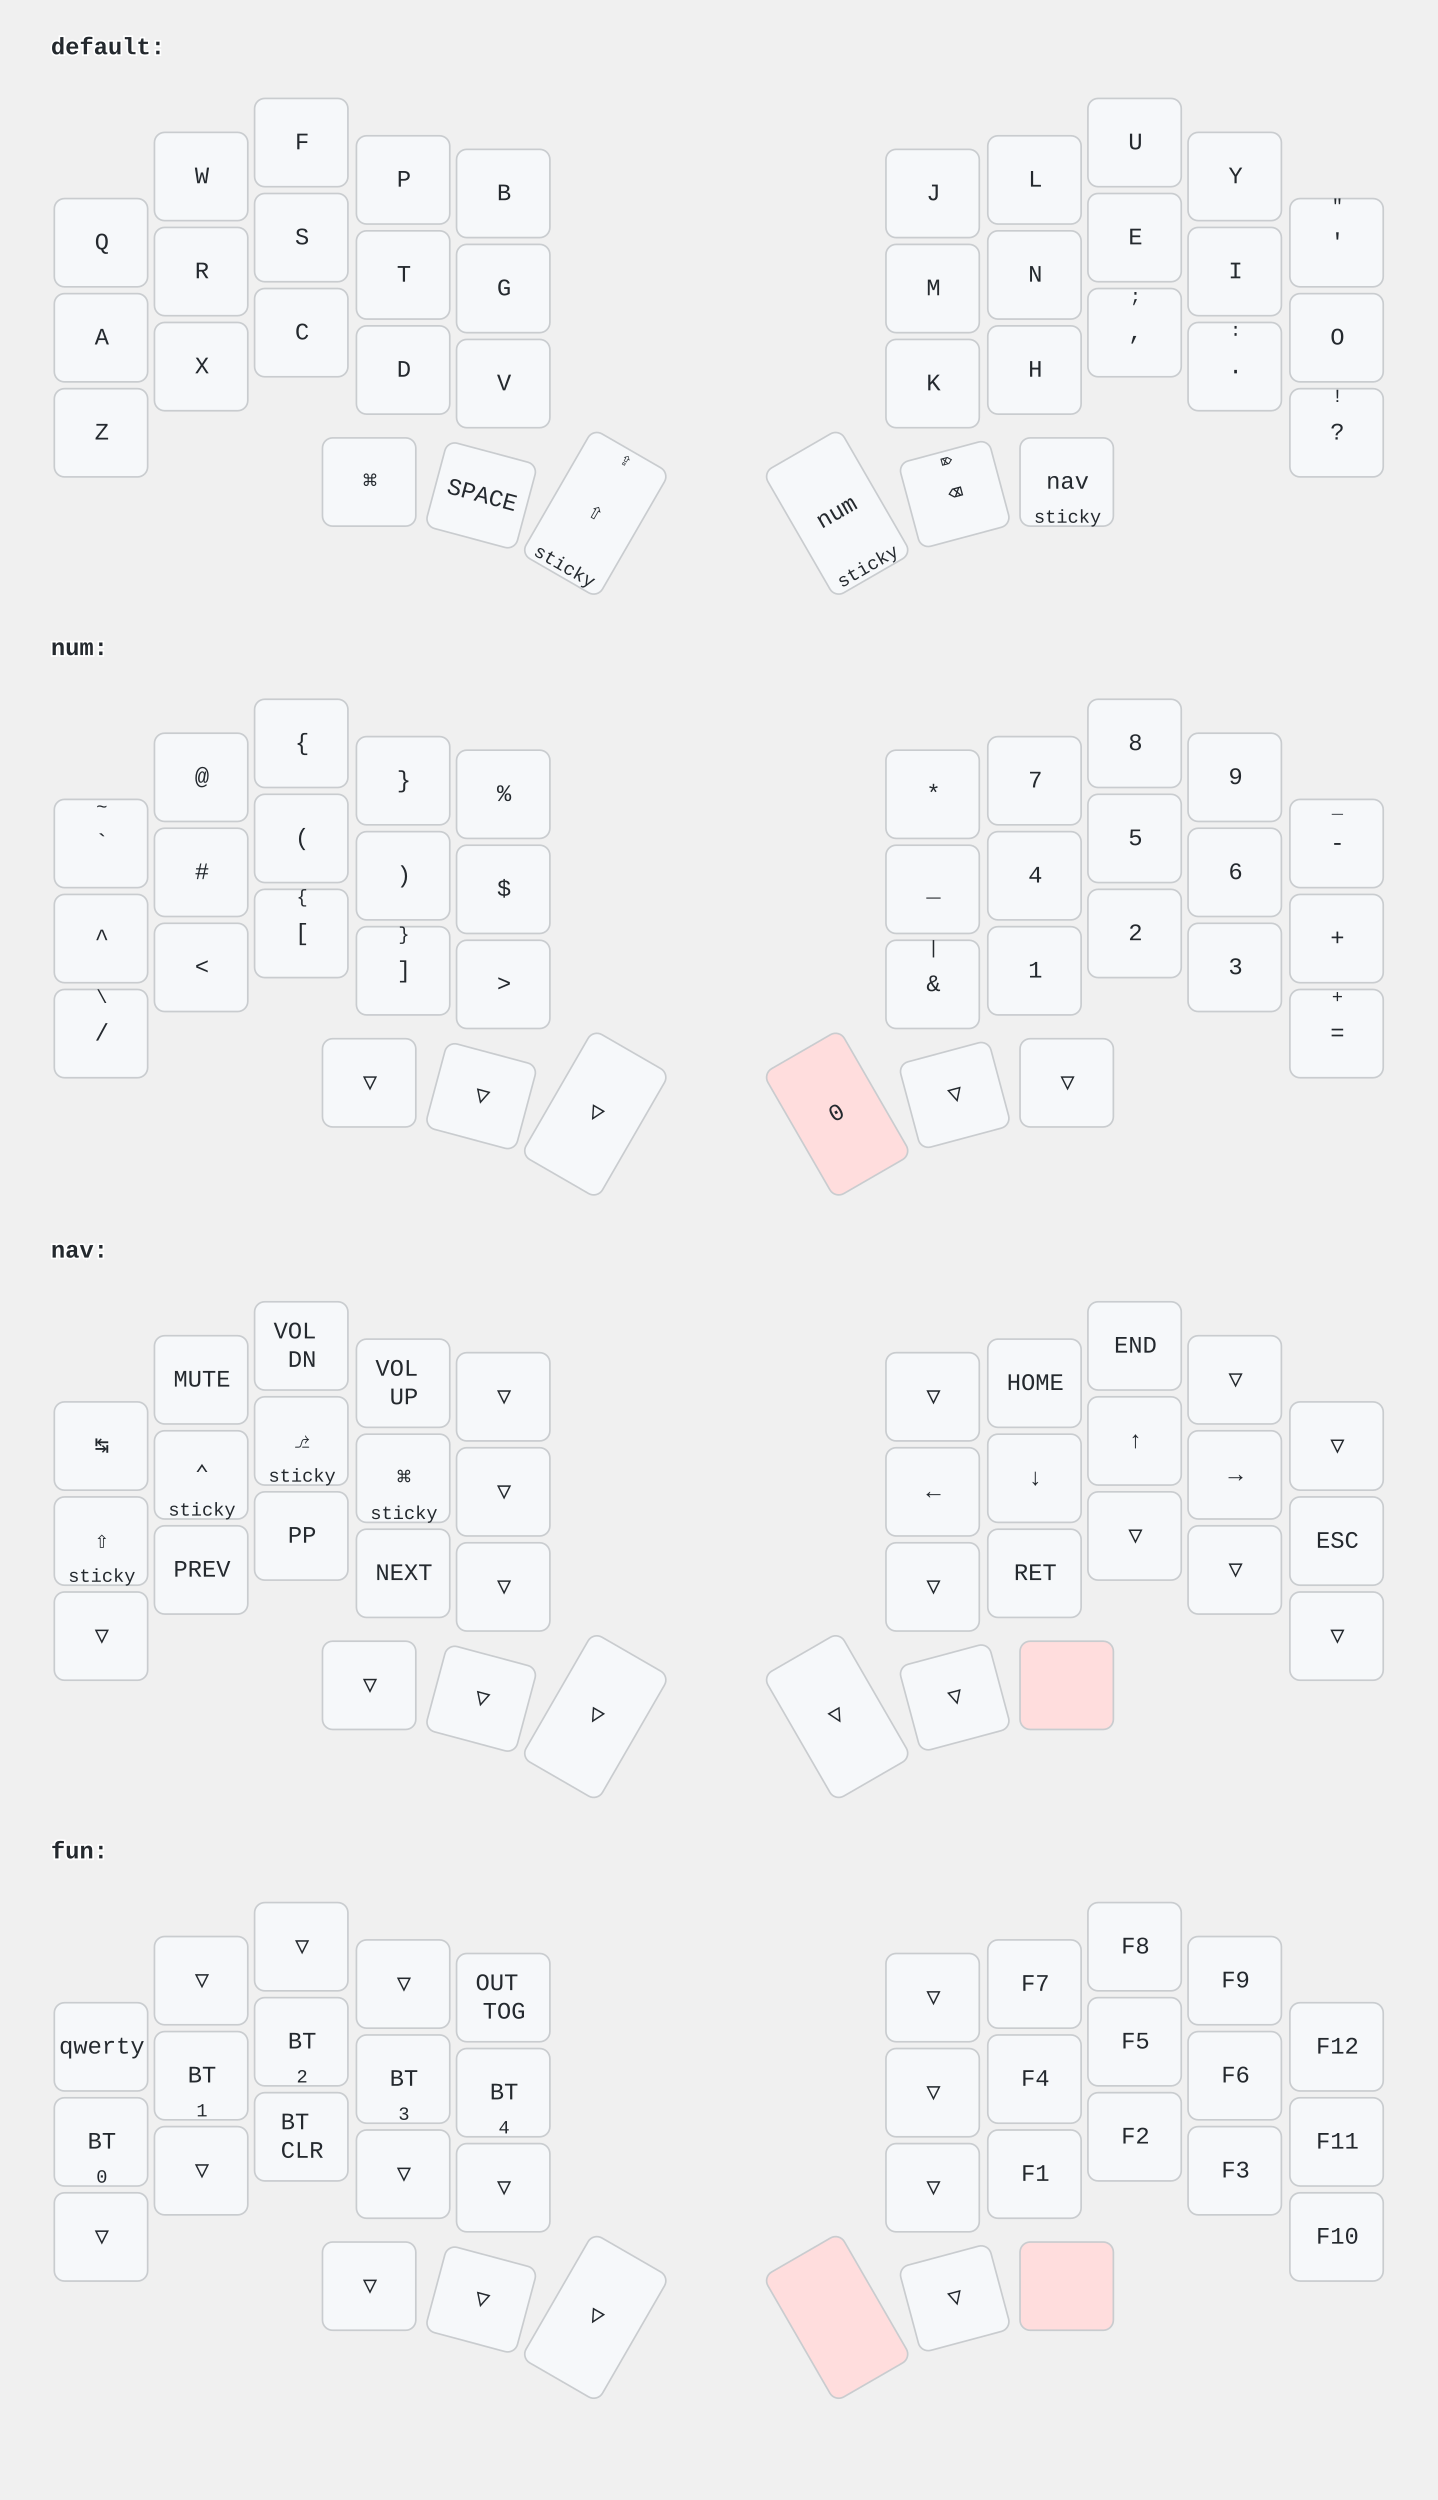
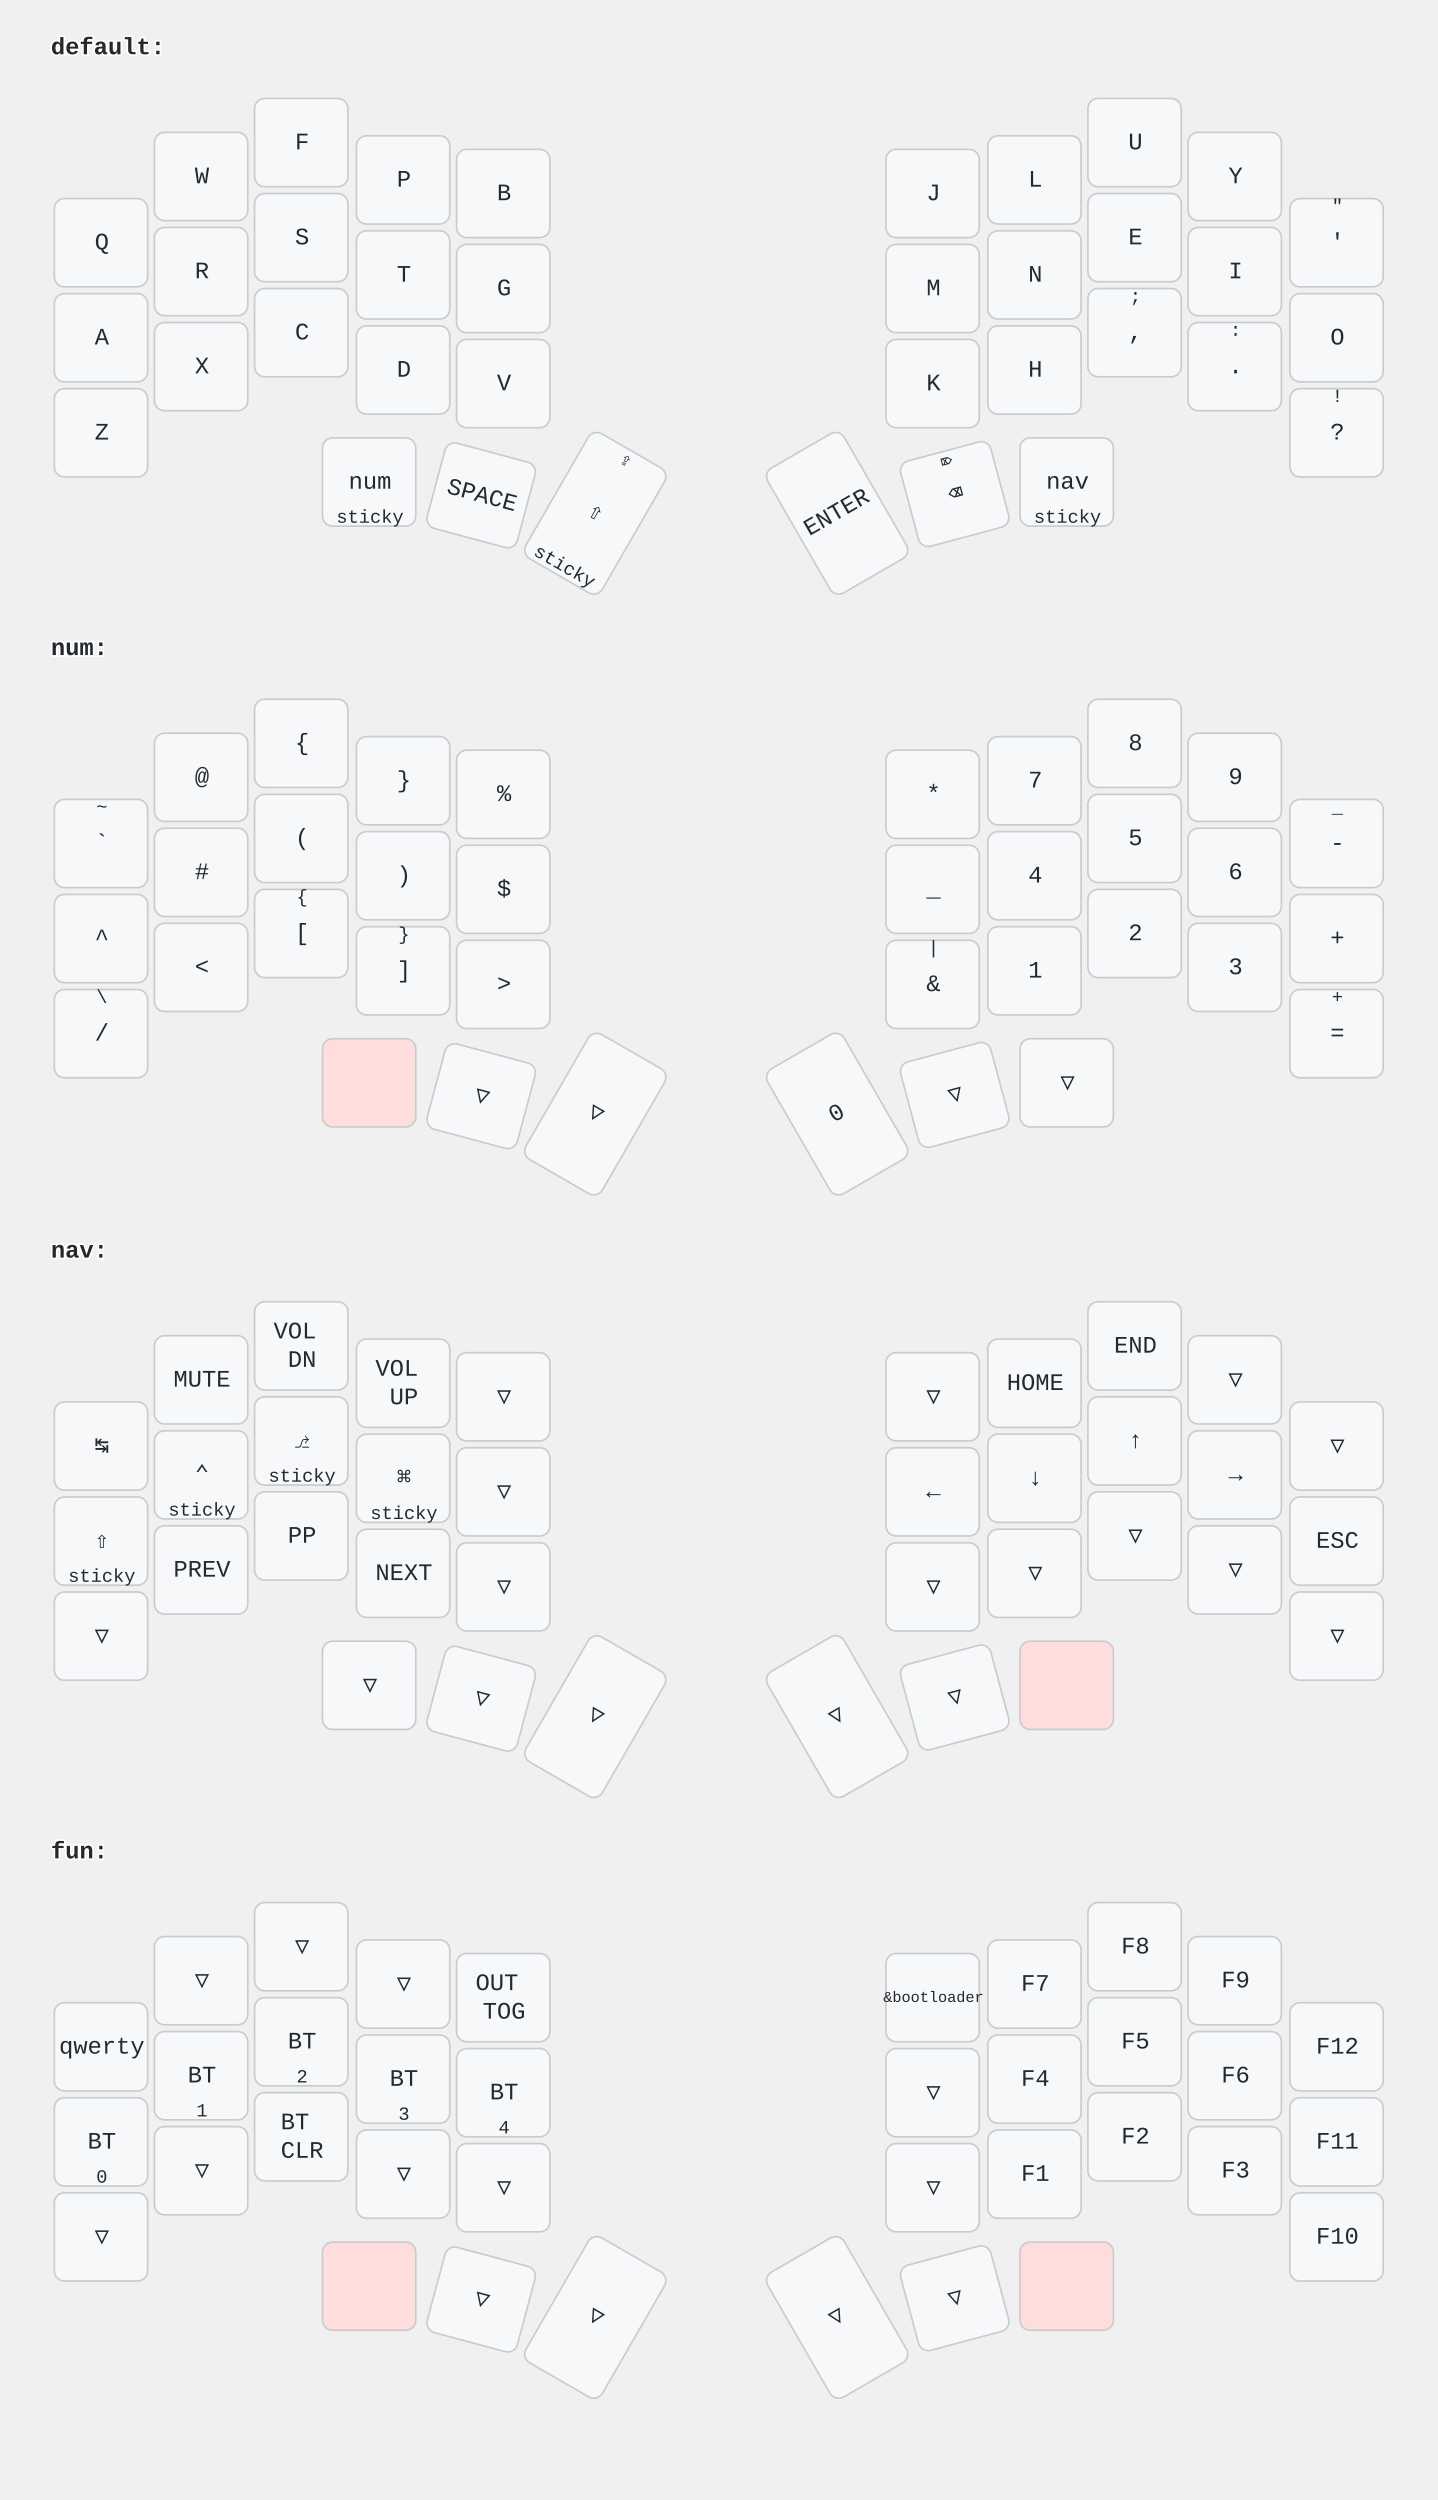
<svg xmlns="http://www.w3.org/2000/svg" width="847" height="1473" viewBox="0 0 847 1473" class="keymap">
  <style>/* font and background color specifications */
svg {
    font-family: SFMono-Regular,Consolas,Liberation Mono,Menlo,monospace;
    font-size: 14px;
    font-kerning: normal;
    text-rendering: optimizeLegibility;
    fill: #24292e;
}

/* default key styling */
rect {
    fill: #f6f8fa;
    stroke: #c9cccf;
    stroke-width: 1;
}

/* color accent for combo boxes */
rect.combo {
    fill: #cdf;
}

/* color accent for held keys */
rect.held, rect.combo.held {
    fill: #fdd;
}

/* color accent for ghost (optional) keys */
rect.ghost, rect.combo.ghost {
    fill: #ddd;
}

text {
    text-anchor: middle;
    dominant-baseline: middle;
}

/* styling for layer labels */
text.label {
    font-weight: bold;
    text-anchor: start;
    stroke: white;
    stroke-width: 2;
    paint-order: stroke;
}

/* styling for combo tap, and key hold/shifted label text */
text.combo, text.hold, text.shifted {
    font-size: 11px;
}

text.hold {
    text-anchor: middle;
    dominant-baseline: auto;
}

text.shifted {
    text-anchor: middle;
    dominant-baseline: hanging;
}

/* styling for hold/shifted label text in combo box */
text.combo.hold, text.combo.shifted {
    font-size: 8px;
}

/* styling for combo dendrons */
path {
    stroke-width: 1;
    stroke: gray;
    fill: none;
}
</style>
  <g transform="translate(30, 0)" class="layer-default">
    <text x="0" y="28" class="label">default:</text>
    <g transform="translate(0, 56)">
      <g transform="translate(30, 87)" class="key keypos-0">
        <rect rx="6" ry="6" x="-28" y="-26" width="55" height="52" class="key" />
        <text x="0" y="0" class="key tap">Q</text>
      </g>
      <g transform="translate(89, 48)" class="key keypos-1">
        <rect rx="6" ry="6" x="-28" y="-26" width="55" height="52" class="key" />
        <text x="0" y="0" class="key tap">W</text>
      </g>
      <g transform="translate(148, 28)" class="key keypos-2">
        <rect rx="6" ry="6" x="-28" y="-26" width="55" height="52" class="key" />
        <text x="0" y="0" class="key tap">F</text>
      </g>
      <g transform="translate(208, 50)" class="key keypos-3">
        <rect rx="6" ry="6" x="-28" y="-26" width="55" height="52" class="key" />
        <text x="0" y="0" class="key tap">P</text>
      </g>
      <g transform="translate(267, 58)" class="key keypos-4">
        <rect rx="6" ry="6" x="-28" y="-26" width="55" height="52" class="key" />
        <text x="0" y="0" class="key tap">B</text>
      </g>
      <g transform="translate(520, 58)" class="key keypos-5">
        <rect rx="6" ry="6" x="-28" y="-26" width="55" height="52" class="key" />
        <text x="0" y="0" class="key tap">J</text>
      </g>
      <g transform="translate(580, 50)" class="key keypos-6">
        <rect rx="6" ry="6" x="-28" y="-26" width="55" height="52" class="key" />
        <text x="0" y="0" class="key tap">L</text>
      </g>
      <g transform="translate(639, 28)" class="key keypos-7">
        <rect rx="6" ry="6" x="-28" y="-26" width="55" height="52" class="key" />
        <text x="0" y="0" class="key tap">U</text>
      </g>
      <g transform="translate(698, 48)" class="key keypos-8">
        <rect rx="6" ry="6" x="-28" y="-26" width="55" height="52" class="key" />
        <text x="0" y="0" class="key tap">Y</text>
      </g>
      <g transform="translate(758, 87)" class="key keypos-9">
        <rect rx="6" ry="6" x="-28" y="-26" width="55" height="52" class="key" />
        <text x="0" y="0" class="key tap">'</text>
        <text x="0" y="-24" class="key shifted">"</text>
      </g>
      <g transform="translate(30, 143)" class="key keypos-10">
        <rect rx="6" ry="6" x="-28" y="-26" width="55" height="52" class="key" />
        <text x="0" y="0" class="key tap">A</text>
      </g>
      <g transform="translate(89, 104)" class="key keypos-11">
        <rect rx="6" ry="6" x="-28" y="-26" width="55" height="52" class="key" />
        <text x="0" y="0" class="key tap">R</text>
      </g>
      <g transform="translate(148, 84)" class="key keypos-12">
        <rect rx="6" ry="6" x="-28" y="-26" width="55" height="52" class="key" />
        <text x="0" y="0" class="key tap">S</text>
      </g>
      <g transform="translate(208, 106)" class="key keypos-13">
        <rect rx="6" ry="6" x="-28" y="-26" width="55" height="52" class="key" />
        <text x="0" y="0" class="key tap">T</text>
      </g>
      <g transform="translate(267, 114)" class="key keypos-14">
        <rect rx="6" ry="6" x="-28" y="-26" width="55" height="52" class="key" />
        <text x="0" y="0" class="key tap">G</text>
      </g>
      <g transform="translate(520, 114)" class="key keypos-15">
        <rect rx="6" ry="6" x="-28" y="-26" width="55" height="52" class="key" />
        <text x="0" y="0" class="key tap">M</text>
      </g>
      <g transform="translate(580, 106)" class="key keypos-16">
        <rect rx="6" ry="6" x="-28" y="-26" width="55" height="52" class="key" />
        <text x="0" y="0" class="key tap">N</text>
      </g>
      <g transform="translate(639, 84)" class="key keypos-17">
        <rect rx="6" ry="6" x="-28" y="-26" width="55" height="52" class="key" />
        <text x="0" y="0" class="key tap">E</text>
      </g>
      <g transform="translate(698, 104)" class="key keypos-18">
        <rect rx="6" ry="6" x="-28" y="-26" width="55" height="52" class="key" />
        <text x="0" y="0" class="key tap">I</text>
      </g>
      <g transform="translate(758, 143)" class="key keypos-19">
        <rect rx="6" ry="6" x="-28" y="-26" width="55" height="52" class="key" />
        <text x="0" y="0" class="key tap">O</text>
      </g>
      <g transform="translate(30, 199)" class="key keypos-20">
        <rect rx="6" ry="6" x="-28" y="-26" width="55" height="52" class="key" />
        <text x="0" y="0" class="key tap">Z</text>
      </g>
      <g transform="translate(89, 160)" class="key keypos-21">
        <rect rx="6" ry="6" x="-28" y="-26" width="55" height="52" class="key" />
        <text x="0" y="0" class="key tap">X</text>
      </g>
      <g transform="translate(148, 140)" class="key keypos-22">
        <rect rx="6" ry="6" x="-28" y="-26" width="55" height="52" class="key" />
        <text x="0" y="0" class="key tap">C</text>
      </g>
      <g transform="translate(208, 162)" class="key keypos-23">
        <rect rx="6" ry="6" x="-28" y="-26" width="55" height="52" class="key" />
        <text x="0" y="0" class="key tap">D</text>
      </g>
      <g transform="translate(267, 170)" class="key keypos-24">
        <rect rx="6" ry="6" x="-28" y="-26" width="55" height="52" class="key" />
        <text x="0" y="0" class="key tap">V</text>
      </g>
      <g transform="translate(520, 170)" class="key keypos-25">
        <rect rx="6" ry="6" x="-28" y="-26" width="55" height="52" class="key" />
        <text x="0" y="0" class="key tap">K</text>
      </g>
      <g transform="translate(580, 162)" class="key keypos-26">
        <rect rx="6" ry="6" x="-28" y="-26" width="55" height="52" class="key" />
        <text x="0" y="0" class="key tap">H</text>
      </g>
      <g transform="translate(639, 140)" class="key keypos-27">
        <rect rx="6" ry="6" x="-28" y="-26" width="55" height="52" class="key" />
        <text x="0" y="0" class="key tap">,</text>
        <text x="0" y="-24" class="key shifted">;</text>
      </g>
      <g transform="translate(698, 160)" class="key keypos-28">
        <rect rx="6" ry="6" x="-28" y="-26" width="55" height="52" class="key" />
        <text x="0" y="0" class="key tap">.</text>
        <text x="0" y="-24" class="key shifted">:</text>
      </g>
      <g transform="translate(758, 199)" class="key keypos-29">
        <rect rx="6" ry="6" x="-28" y="-26" width="55" height="52" class="key" />
        <text x="0" y="0" class="key tap">?</text>
        <text x="0" y="-24" class="key shifted">!</text>
      </g>
      <g transform="translate(188, 228)" class="key keypos-30">
        <rect rx="6" ry="6" x="-28" y="-26" width="55" height="52" class="key" />
-         <text x="0" y="0" class="key tap">⌘</text>
+         <text x="0" y="0" class="key tap">num</text>
+         <text x="0" y="24" class="key hold">sticky</text>
      </g>
      <g transform="translate(254, 236) rotate(15.0)" class="key keypos-31">
        <rect rx="6" ry="6" x="-28" y="-26" width="55" height="52" class="key" />
        <text x="0" y="0" class="key tap">SPACE</text>
      </g>
      <g transform="translate(321, 246) rotate(30.0)" class="key keypos-32">
        <rect rx="6" ry="6" x="-26" y="-42" width="52" height="85" class="key" />
        <text x="0" y="0" class="key tap">⇧</text>
        <text x="0" y="40" class="key hold">sticky</text>
        <text x="0" y="-40" class="key shifted">⇪</text>
      </g>
      <g transform="translate(463, 246) rotate(-30.0)" class="key keypos-33">
        <rect rx="6" ry="6" x="-26" y="-42" width="52" height="85" class="key" />
-         <text x="0" y="0" class="key tap">num</text>
-         <text x="0" y="40" class="key hold">sticky</text>
+         <text x="0" y="0" class="key tap">ENTER</text>
      </g>
      <g transform="translate(533, 235) rotate(-15.0)" class="key keypos-34">
        <rect rx="6" ry="6" x="-28" y="-26" width="55" height="52" class="key" />
        <text x="0" y="0" class="key tap">⌫</text>
        <text x="0" y="-24" class="key shifted">⌦</text>
      </g>
      <g transform="translate(599, 228)" class="key keypos-35">
        <rect rx="6" ry="6" x="-28" y="-26" width="55" height="52" class="key" />
        <text x="0" y="0" class="key tap">nav</text>
        <text x="0" y="24" class="key hold">sticky</text>
      </g>
    </g>
  </g>
  <g transform="translate(30, 354)" class="layer-num">
    <text x="0" y="28" class="label">num:</text>
    <g transform="translate(0, 56)">
      <g transform="translate(30, 87)" class="key keypos-0">
        <rect rx="6" ry="6" x="-28" y="-26" width="55" height="52" class="key" />
        <text x="0" y="0" class="key tap">`</text>
        <text x="0" y="-24" class="key shifted">~</text>
      </g>
      <g transform="translate(89, 48)" class="key keypos-1">
        <rect rx="6" ry="6" x="-28" y="-26" width="55" height="52" class="key" />
        <text x="0" y="0" class="key tap">@</text>
      </g>
      <g transform="translate(148, 28)" class="key keypos-2">
        <rect rx="6" ry="6" x="-28" y="-26" width="55" height="52" class="key" />
        <text x="0" y="0" class="key tap">{</text>
      </g>
      <g transform="translate(208, 50)" class="key keypos-3">
        <rect rx="6" ry="6" x="-28" y="-26" width="55" height="52" class="key" />
        <text x="0" y="0" class="key tap">}</text>
      </g>
      <g transform="translate(267, 58)" class="key keypos-4">
        <rect rx="6" ry="6" x="-28" y="-26" width="55" height="52" class="key" />
        <text x="0" y="0" class="key tap">%</text>
      </g>
      <g transform="translate(520, 58)" class="key keypos-5">
        <rect rx="6" ry="6" x="-28" y="-26" width="55" height="52" class="key" />
        <text x="0" y="0" class="key tap">*</text>
      </g>
      <g transform="translate(580, 50)" class="key keypos-6">
        <rect rx="6" ry="6" x="-28" y="-26" width="55" height="52" class="key" />
        <text x="0" y="0" class="key tap">7</text>
      </g>
      <g transform="translate(639, 28)" class="key keypos-7">
        <rect rx="6" ry="6" x="-28" y="-26" width="55" height="52" class="key" />
        <text x="0" y="0" class="key tap">8</text>
      </g>
      <g transform="translate(698, 48)" class="key keypos-8">
        <rect rx="6" ry="6" x="-28" y="-26" width="55" height="52" class="key" />
        <text x="0" y="0" class="key tap">9</text>
      </g>
      <g transform="translate(758, 87)" class="key keypos-9">
        <rect rx="6" ry="6" x="-28" y="-26" width="55" height="52" class="key" />
        <text x="0" y="0" class="key tap">-</text>
        <text x="0" y="-24" class="key shifted">_</text>
      </g>
      <g transform="translate(30, 143)" class="key keypos-10">
        <rect rx="6" ry="6" x="-28" y="-26" width="55" height="52" class="key" />
        <text x="0" y="0" class="key tap">^</text>
      </g>
      <g transform="translate(89, 104)" class="key keypos-11">
        <rect rx="6" ry="6" x="-28" y="-26" width="55" height="52" class="key" />
        <text x="0" y="0" class="key tap">#</text>
      </g>
      <g transform="translate(148, 84)" class="key keypos-12">
        <rect rx="6" ry="6" x="-28" y="-26" width="55" height="52" class="key" />
        <text x="0" y="0" class="key tap">(</text>
      </g>
      <g transform="translate(208, 106)" class="key keypos-13">
        <rect rx="6" ry="6" x="-28" y="-26" width="55" height="52" class="key" />
        <text x="0" y="0" class="key tap">)</text>
      </g>
      <g transform="translate(267, 114)" class="key keypos-14">
        <rect rx="6" ry="6" x="-28" y="-26" width="55" height="52" class="key" />
        <text x="0" y="0" class="key tap">$</text>
      </g>
      <g transform="translate(520, 114)" class="key keypos-15">
        <rect rx="6" ry="6" x="-28" y="-26" width="55" height="52" class="key" />
        <text x="0" y="0" class="key tap">_</text>
      </g>
      <g transform="translate(580, 106)" class="key keypos-16">
        <rect rx="6" ry="6" x="-28" y="-26" width="55" height="52" class="key" />
        <text x="0" y="0" class="key tap">4</text>
      </g>
      <g transform="translate(639, 84)" class="key keypos-17">
        <rect rx="6" ry="6" x="-28" y="-26" width="55" height="52" class="key" />
        <text x="0" y="0" class="key tap">5</text>
      </g>
      <g transform="translate(698, 104)" class="key keypos-18">
        <rect rx="6" ry="6" x="-28" y="-26" width="55" height="52" class="key" />
        <text x="0" y="0" class="key tap">6</text>
      </g>
      <g transform="translate(758, 143)" class="key keypos-19">
        <rect rx="6" ry="6" x="-28" y="-26" width="55" height="52" class="key" />
        <text x="0" y="0" class="key tap">+</text>
      </g>
      <g transform="translate(30, 199)" class="key keypos-20">
        <rect rx="6" ry="6" x="-28" y="-26" width="55" height="52" class="key" />
        <text x="0" y="0" class="key tap">/</text>
        <text x="0" y="-24" class="key shifted">\</text>
      </g>
      <g transform="translate(89, 160)" class="key keypos-21">
        <rect rx="6" ry="6" x="-28" y="-26" width="55" height="52" class="key" />
        <text x="0" y="0" class="key tap">&lt;</text>
      </g>
      <g transform="translate(148, 140)" class="key keypos-22">
        <rect rx="6" ry="6" x="-28" y="-26" width="55" height="52" class="key" />
        <text x="0" y="0" class="key tap">[</text>
        <text x="0" y="-24" class="key shifted">{</text>
      </g>
      <g transform="translate(208, 162)" class="key keypos-23">
        <rect rx="6" ry="6" x="-28" y="-26" width="55" height="52" class="key" />
        <text x="0" y="0" class="key tap">]</text>
        <text x="0" y="-24" class="key shifted">}</text>
      </g>
      <g transform="translate(267, 170)" class="key keypos-24">
        <rect rx="6" ry="6" x="-28" y="-26" width="55" height="52" class="key" />
        <text x="0" y="0" class="key tap">&gt;</text>
      </g>
      <g transform="translate(520, 170)" class="key keypos-25">
        <rect rx="6" ry="6" x="-28" y="-26" width="55" height="52" class="key" />
        <text x="0" y="0" class="key tap">&amp;</text>
        <text x="0" y="-24" class="key shifted">|</text>
      </g>
      <g transform="translate(580, 162)" class="key keypos-26">
        <rect rx="6" ry="6" x="-28" y="-26" width="55" height="52" class="key" />
        <text x="0" y="0" class="key tap">1</text>
      </g>
      <g transform="translate(639, 140)" class="key keypos-27">
        <rect rx="6" ry="6" x="-28" y="-26" width="55" height="52" class="key" />
        <text x="0" y="0" class="key tap">2</text>
      </g>
      <g transform="translate(698, 160)" class="key keypos-28">
        <rect rx="6" ry="6" x="-28" y="-26" width="55" height="52" class="key" />
        <text x="0" y="0" class="key tap">3</text>
      </g>
      <g transform="translate(758, 199)" class="key keypos-29">
        <rect rx="6" ry="6" x="-28" y="-26" width="55" height="52" class="key" />
        <text x="0" y="0" class="key tap">=</text>
        <text x="0" y="-24" class="key shifted">+</text>
      </g>
-       <g transform="translate(188, 228)" class="key trans keypos-30">
-         <rect rx="6" ry="6" x="-28" y="-26" width="55" height="52" class="key trans" />
-         <text x="0" y="0" class="key trans tap">▽</text>
+       <g transform="translate(188, 228)" class="key held keypos-30">
+         <rect rx="6" ry="6" x="-28" y="-26" width="55" height="52" class="key held" />
      </g>
      <g transform="translate(254, 236) rotate(15.0)" class="key trans keypos-31">
        <rect rx="6" ry="6" x="-28" y="-26" width="55" height="52" class="key trans" />
        <text x="0" y="0" class="key trans tap">▽</text>
      </g>
      <g transform="translate(321, 246) rotate(30.0)" class="key trans keypos-32">
        <rect rx="6" ry="6" x="-26" y="-42" width="52" height="85" class="key trans" />
        <text x="0" y="0" class="key trans tap">▽</text>
      </g>
-       <g transform="translate(463, 246) rotate(-30.0)" class="key held keypos-33">
-         <rect rx="6" ry="6" x="-26" y="-42" width="52" height="85" class="key held" />
-         <text x="0" y="0" class="key held tap">0</text>
+       <g transform="translate(463, 246) rotate(-30.0)" class="key keypos-33">
+         <rect rx="6" ry="6" x="-26" y="-42" width="52" height="85" class="key" />
+         <text x="0" y="0" class="key tap">0</text>
      </g>
      <g transform="translate(533, 235) rotate(-15.0)" class="key trans keypos-34">
        <rect rx="6" ry="6" x="-28" y="-26" width="55" height="52" class="key trans" />
        <text x="0" y="0" class="key trans tap">▽</text>
      </g>
      <g transform="translate(599, 228)" class="key trans keypos-35">
        <rect rx="6" ry="6" x="-28" y="-26" width="55" height="52" class="key trans" />
        <text x="0" y="0" class="key trans tap">▽</text>
      </g>
    </g>
  </g>
  <g transform="translate(30, 709)" class="layer-nav">
    <text x="0" y="28" class="label">nav:</text>
    <g transform="translate(0, 56)">
      <g transform="translate(30, 87)" class="key keypos-0">
        <rect rx="6" ry="6" x="-28" y="-26" width="55" height="52" class="key" />
        <text x="0" y="0" class="key tap">↹</text>
      </g>
      <g transform="translate(89, 48)" class="key keypos-1">
        <rect rx="6" ry="6" x="-28" y="-26" width="55" height="52" class="key" />
        <text x="0" y="0" class="key tap">MUTE</text>
      </g>
      <g transform="translate(148, 28)" class="key keypos-2">
        <rect rx="6" ry="6" x="-28" y="-26" width="55" height="52" class="key" />
        <text x="0" y="0" class="key tap">
          <tspan x="0" dy="-0.6em">VOL</tspan>
          <tspan x="0" dy="1.2em">DN</tspan>
        </text>
      </g>
      <g transform="translate(208, 50)" class="key keypos-3">
        <rect rx="6" ry="6" x="-28" y="-26" width="55" height="52" class="key" />
        <text x="0" y="0" class="key tap">
          <tspan x="0" dy="-0.6em">VOL</tspan>
          <tspan x="0" dy="1.2em">UP</tspan>
        </text>
      </g>
      <g transform="translate(267, 58)" class="key trans keypos-4">
        <rect rx="6" ry="6" x="-28" y="-26" width="55" height="52" class="key trans" />
        <text x="0" y="0" class="key trans tap">▽</text>
      </g>
      <g transform="translate(520, 58)" class="key trans keypos-5">
        <rect rx="6" ry="6" x="-28" y="-26" width="55" height="52" class="key trans" />
        <text x="0" y="0" class="key trans tap">▽</text>
      </g>
      <g transform="translate(580, 50)" class="key keypos-6">
        <rect rx="6" ry="6" x="-28" y="-26" width="55" height="52" class="key" />
        <text x="0" y="0" class="key tap">HOME</text>
      </g>
      <g transform="translate(639, 28)" class="key keypos-7">
        <rect rx="6" ry="6" x="-28" y="-26" width="55" height="52" class="key" />
        <text x="0" y="0" class="key tap">END</text>
      </g>
      <g transform="translate(698, 48)" class="key trans keypos-8">
        <rect rx="6" ry="6" x="-28" y="-26" width="55" height="52" class="key trans" />
        <text x="0" y="0" class="key trans tap">▽</text>
      </g>
      <g transform="translate(758, 87)" class="key trans keypos-9">
        <rect rx="6" ry="6" x="-28" y="-26" width="55" height="52" class="key trans" />
        <text x="0" y="0" class="key trans tap">▽</text>
      </g>
      <g transform="translate(30, 143)" class="key keypos-10">
        <rect rx="6" ry="6" x="-28" y="-26" width="55" height="52" class="key" />
        <text x="0" y="0" class="key tap">⇧</text>
        <text x="0" y="24" class="key hold">sticky</text>
      </g>
      <g transform="translate(89, 104)" class="key keypos-11">
        <rect rx="6" ry="6" x="-28" y="-26" width="55" height="52" class="key" />
        <text x="0" y="0" class="key tap">⌃</text>
        <text x="0" y="24" class="key hold">sticky</text>
      </g>
      <g transform="translate(148, 84)" class="key keypos-12">
        <rect rx="6" ry="6" x="-28" y="-26" width="55" height="52" class="key" />
        <text x="0" y="0" class="key tap">⎇</text>
        <text x="0" y="24" class="key hold">sticky</text>
      </g>
      <g transform="translate(208, 106)" class="key keypos-13">
        <rect rx="6" ry="6" x="-28" y="-26" width="55" height="52" class="key" />
        <text x="0" y="0" class="key tap">⌘</text>
        <text x="0" y="24" class="key hold">sticky</text>
      </g>
      <g transform="translate(267, 114)" class="key trans keypos-14">
        <rect rx="6" ry="6" x="-28" y="-26" width="55" height="52" class="key trans" />
        <text x="0" y="0" class="key trans tap">▽</text>
      </g>
      <g transform="translate(520, 114)" class="key keypos-15">
        <rect rx="6" ry="6" x="-28" y="-26" width="55" height="52" class="key" />
        <text x="0" y="0" class="key tap">←</text>
      </g>
      <g transform="translate(580, 106)" class="key keypos-16">
        <rect rx="6" ry="6" x="-28" y="-26" width="55" height="52" class="key" />
        <text x="0" y="0" class="key tap">↓</text>
      </g>
      <g transform="translate(639, 84)" class="key keypos-17">
        <rect rx="6" ry="6" x="-28" y="-26" width="55" height="52" class="key" />
        <text x="0" y="0" class="key tap">↑</text>
      </g>
      <g transform="translate(698, 104)" class="key keypos-18">
        <rect rx="6" ry="6" x="-28" y="-26" width="55" height="52" class="key" />
        <text x="0" y="0" class="key tap">→</text>
      </g>
      <g transform="translate(758, 143)" class="key keypos-19">
        <rect rx="6" ry="6" x="-28" y="-26" width="55" height="52" class="key" />
        <text x="0" y="0" class="key tap">ESC</text>
      </g>
      <g transform="translate(30, 199)" class="key trans keypos-20">
        <rect rx="6" ry="6" x="-28" y="-26" width="55" height="52" class="key trans" />
        <text x="0" y="0" class="key trans tap">▽</text>
      </g>
      <g transform="translate(89, 160)" class="key keypos-21">
        <rect rx="6" ry="6" x="-28" y="-26" width="55" height="52" class="key" />
        <text x="0" y="0" class="key tap">PREV</text>
      </g>
      <g transform="translate(148, 140)" class="key keypos-22">
        <rect rx="6" ry="6" x="-28" y="-26" width="55" height="52" class="key" />
        <text x="0" y="0" class="key tap">PP</text>
      </g>
      <g transform="translate(208, 162)" class="key keypos-23">
        <rect rx="6" ry="6" x="-28" y="-26" width="55" height="52" class="key" />
        <text x="0" y="0" class="key tap">NEXT</text>
      </g>
      <g transform="translate(267, 170)" class="key trans keypos-24">
        <rect rx="6" ry="6" x="-28" y="-26" width="55" height="52" class="key trans" />
        <text x="0" y="0" class="key trans tap">▽</text>
      </g>
      <g transform="translate(520, 170)" class="key trans keypos-25">
        <rect rx="6" ry="6" x="-28" y="-26" width="55" height="52" class="key trans" />
        <text x="0" y="0" class="key trans tap">▽</text>
      </g>
-       <g transform="translate(580, 162)" class="key keypos-26">
-         <rect rx="6" ry="6" x="-28" y="-26" width="55" height="52" class="key" />
-         <text x="0" y="0" class="key tap">RET</text>
+       <g transform="translate(580, 162)" class="key trans keypos-26">
+         <rect rx="6" ry="6" x="-28" y="-26" width="55" height="52" class="key trans" />
+         <text x="0" y="0" class="key trans tap">▽</text>
      </g>
      <g transform="translate(639, 140)" class="key trans keypos-27">
        <rect rx="6" ry="6" x="-28" y="-26" width="55" height="52" class="key trans" />
        <text x="0" y="0" class="key trans tap">▽</text>
      </g>
      <g transform="translate(698, 160)" class="key trans keypos-28">
        <rect rx="6" ry="6" x="-28" y="-26" width="55" height="52" class="key trans" />
        <text x="0" y="0" class="key trans tap">▽</text>
      </g>
      <g transform="translate(758, 199)" class="key trans keypos-29">
        <rect rx="6" ry="6" x="-28" y="-26" width="55" height="52" class="key trans" />
        <text x="0" y="0" class="key trans tap">▽</text>
      </g>
      <g transform="translate(188, 228)" class="key trans keypos-30">
        <rect rx="6" ry="6" x="-28" y="-26" width="55" height="52" class="key trans" />
        <text x="0" y="0" class="key trans tap">▽</text>
      </g>
      <g transform="translate(254, 236) rotate(15.0)" class="key trans keypos-31">
        <rect rx="6" ry="6" x="-28" y="-26" width="55" height="52" class="key trans" />
        <text x="0" y="0" class="key trans tap">▽</text>
      </g>
      <g transform="translate(321, 246) rotate(30.0)" class="key trans keypos-32">
        <rect rx="6" ry="6" x="-26" y="-42" width="52" height="85" class="key trans" />
        <text x="0" y="0" class="key trans tap">▽</text>
      </g>
      <g transform="translate(463, 246) rotate(-30.0)" class="key trans keypos-33">
        <rect rx="6" ry="6" x="-26" y="-42" width="52" height="85" class="key trans" />
        <text x="0" y="0" class="key trans tap">▽</text>
      </g>
      <g transform="translate(533, 235) rotate(-15.0)" class="key trans keypos-34">
        <rect rx="6" ry="6" x="-28" y="-26" width="55" height="52" class="key trans" />
        <text x="0" y="0" class="key trans tap">▽</text>
      </g>
      <g transform="translate(599, 228)" class="key held keypos-35">
        <rect rx="6" ry="6" x="-28" y="-26" width="55" height="52" class="key held" />
      </g>
    </g>
  </g>
  <g transform="translate(30, 1063)" class="layer-fun">
    <text x="0" y="28" class="label">fun:</text>
    <g transform="translate(0, 56)">
      <g transform="translate(30, 87)" class="key keypos-0">
        <rect rx="6" ry="6" x="-28" y="-26" width="55" height="52" class="key" />
        <text x="0" y="0" class="key tap">qwerty</text>
      </g>
      <g transform="translate(89, 48)" class="key trans keypos-1">
        <rect rx="6" ry="6" x="-28" y="-26" width="55" height="52" class="key trans" />
        <text x="0" y="0" class="key trans tap">▽</text>
      </g>
      <g transform="translate(148, 28)" class="key trans keypos-2">
        <rect rx="6" ry="6" x="-28" y="-26" width="55" height="52" class="key trans" />
        <text x="0" y="0" class="key trans tap">▽</text>
      </g>
      <g transform="translate(208, 50)" class="key trans keypos-3">
        <rect rx="6" ry="6" x="-28" y="-26" width="55" height="52" class="key trans" />
        <text x="0" y="0" class="key trans tap">▽</text>
      </g>
      <g transform="translate(267, 58)" class="key keypos-4">
        <rect rx="6" ry="6" x="-28" y="-26" width="55" height="52" class="key" />
        <text x="0" y="0" class="key tap">
          <tspan x="0" dy="-0.6em">OUT</tspan>
          <tspan x="0" dy="1.2em">TOG</tspan>
        </text>
      </g>
-       <g transform="translate(520, 58)" class="key trans keypos-5">
-         <rect rx="6" ry="6" x="-28" y="-26" width="55" height="52" class="key trans" />
-         <text x="0" y="0" class="key trans tap">▽</text>
+       <g transform="translate(520, 58)" class="key keypos-5">
+         <rect rx="6" ry="6" x="-28" y="-26" width="55" height="52" class="key" />
+         <text x="0" y="0" class="key tap">
+           <tspan style="font-size: 64%">&amp;bootloader</tspan>
+         </text>
      </g>
      <g transform="translate(580, 50)" class="key keypos-6">
        <rect rx="6" ry="6" x="-28" y="-26" width="55" height="52" class="key" />
        <text x="0" y="0" class="key tap">F7</text>
      </g>
      <g transform="translate(639, 28)" class="key keypos-7">
        <rect rx="6" ry="6" x="-28" y="-26" width="55" height="52" class="key" />
        <text x="0" y="0" class="key tap">F8</text>
      </g>
      <g transform="translate(698, 48)" class="key keypos-8">
        <rect rx="6" ry="6" x="-28" y="-26" width="55" height="52" class="key" />
        <text x="0" y="0" class="key tap">F9</text>
      </g>
      <g transform="translate(758, 87)" class="key keypos-9">
        <rect rx="6" ry="6" x="-28" y="-26" width="55" height="52" class="key" />
        <text x="0" y="0" class="key tap">F12</text>
      </g>
      <g transform="translate(30, 143)" class="key keypos-10">
        <rect rx="6" ry="6" x="-28" y="-26" width="55" height="52" class="key" />
        <text x="0" y="0" class="key tap">BT</text>
        <text x="0" y="24" class="key hold">0</text>
      </g>
      <g transform="translate(89, 104)" class="key keypos-11">
        <rect rx="6" ry="6" x="-28" y="-26" width="55" height="52" class="key" />
        <text x="0" y="0" class="key tap">BT</text>
        <text x="0" y="24" class="key hold">1</text>
      </g>
      <g transform="translate(148, 84)" class="key keypos-12">
        <rect rx="6" ry="6" x="-28" y="-26" width="55" height="52" class="key" />
        <text x="0" y="0" class="key tap">BT</text>
        <text x="0" y="24" class="key hold">2</text>
      </g>
      <g transform="translate(208, 106)" class="key keypos-13">
        <rect rx="6" ry="6" x="-28" y="-26" width="55" height="52" class="key" />
        <text x="0" y="0" class="key tap">BT</text>
        <text x="0" y="24" class="key hold">3</text>
      </g>
      <g transform="translate(267, 114)" class="key keypos-14">
        <rect rx="6" ry="6" x="-28" y="-26" width="55" height="52" class="key" />
        <text x="0" y="0" class="key tap">BT</text>
        <text x="0" y="24" class="key hold">4</text>
      </g>
      <g transform="translate(520, 114)" class="key trans keypos-15">
        <rect rx="6" ry="6" x="-28" y="-26" width="55" height="52" class="key trans" />
        <text x="0" y="0" class="key trans tap">▽</text>
      </g>
      <g transform="translate(580, 106)" class="key keypos-16">
        <rect rx="6" ry="6" x="-28" y="-26" width="55" height="52" class="key" />
        <text x="0" y="0" class="key tap">F4</text>
      </g>
      <g transform="translate(639, 84)" class="key keypos-17">
        <rect rx="6" ry="6" x="-28" y="-26" width="55" height="52" class="key" />
        <text x="0" y="0" class="key tap">F5</text>
      </g>
      <g transform="translate(698, 104)" class="key keypos-18">
        <rect rx="6" ry="6" x="-28" y="-26" width="55" height="52" class="key" />
        <text x="0" y="0" class="key tap">F6</text>
      </g>
      <g transform="translate(758, 143)" class="key keypos-19">
        <rect rx="6" ry="6" x="-28" y="-26" width="55" height="52" class="key" />
        <text x="0" y="0" class="key tap">F11</text>
      </g>
      <g transform="translate(30, 199)" class="key trans keypos-20">
        <rect rx="6" ry="6" x="-28" y="-26" width="55" height="52" class="key trans" />
        <text x="0" y="0" class="key trans tap">▽</text>
      </g>
      <g transform="translate(89, 160)" class="key trans keypos-21">
        <rect rx="6" ry="6" x="-28" y="-26" width="55" height="52" class="key trans" />
        <text x="0" y="0" class="key trans tap">▽</text>
      </g>
      <g transform="translate(148, 140)" class="key keypos-22">
        <rect rx="6" ry="6" x="-28" y="-26" width="55" height="52" class="key" />
        <text x="0" y="0" class="key tap">
          <tspan x="0" dy="-0.6em">BT</tspan>
          <tspan x="0" dy="1.2em">CLR</tspan>
        </text>
      </g>
      <g transform="translate(208, 162)" class="key trans keypos-23">
        <rect rx="6" ry="6" x="-28" y="-26" width="55" height="52" class="key trans" />
        <text x="0" y="0" class="key trans tap">▽</text>
      </g>
      <g transform="translate(267, 170)" class="key trans keypos-24">
        <rect rx="6" ry="6" x="-28" y="-26" width="55" height="52" class="key trans" />
        <text x="0" y="0" class="key trans tap">▽</text>
      </g>
      <g transform="translate(520, 170)" class="key trans keypos-25">
        <rect rx="6" ry="6" x="-28" y="-26" width="55" height="52" class="key trans" />
        <text x="0" y="0" class="key trans tap">▽</text>
      </g>
      <g transform="translate(580, 162)" class="key keypos-26">
        <rect rx="6" ry="6" x="-28" y="-26" width="55" height="52" class="key" />
        <text x="0" y="0" class="key tap">F1</text>
      </g>
      <g transform="translate(639, 140)" class="key keypos-27">
        <rect rx="6" ry="6" x="-28" y="-26" width="55" height="52" class="key" />
        <text x="0" y="0" class="key tap">F2</text>
      </g>
      <g transform="translate(698, 160)" class="key keypos-28">
        <rect rx="6" ry="6" x="-28" y="-26" width="55" height="52" class="key" />
        <text x="0" y="0" class="key tap">F3</text>
      </g>
      <g transform="translate(758, 199)" class="key keypos-29">
        <rect rx="6" ry="6" x="-28" y="-26" width="55" height="52" class="key" />
        <text x="0" y="0" class="key tap">F10</text>
      </g>
-       <g transform="translate(188, 228)" class="key trans keypos-30">
-         <rect rx="6" ry="6" x="-28" y="-26" width="55" height="52" class="key trans" />
-         <text x="0" y="0" class="key trans tap">▽</text>
+       <g transform="translate(188, 228)" class="key held keypos-30">
+         <rect rx="6" ry="6" x="-28" y="-26" width="55" height="52" class="key held" />
      </g>
      <g transform="translate(254, 236) rotate(15.0)" class="key trans keypos-31">
        <rect rx="6" ry="6" x="-28" y="-26" width="55" height="52" class="key trans" />
        <text x="0" y="0" class="key trans tap">▽</text>
      </g>
      <g transform="translate(321, 246) rotate(30.0)" class="key trans keypos-32">
        <rect rx="6" ry="6" x="-26" y="-42" width="52" height="85" class="key trans" />
        <text x="0" y="0" class="key trans tap">▽</text>
      </g>
-       <g transform="translate(463, 246) rotate(-30.0)" class="key held keypos-33">
-         <rect rx="6" ry="6" x="-26" y="-42" width="52" height="85" class="key held" />
+       <g transform="translate(463, 246) rotate(-30.0)" class="key trans keypos-33">
+         <rect rx="6" ry="6" x="-26" y="-42" width="52" height="85" class="key trans" />
+         <text x="0" y="0" class="key trans tap">▽</text>
      </g>
      <g transform="translate(533, 235) rotate(-15.0)" class="key trans keypos-34">
        <rect rx="6" ry="6" x="-28" y="-26" width="55" height="52" class="key trans" />
        <text x="0" y="0" class="key trans tap">▽</text>
      </g>
      <g transform="translate(599, 228)" class="key held keypos-35">
        <rect rx="6" ry="6" x="-28" y="-26" width="55" height="52" class="key held" />
      </g>
    </g>
  </g>
</svg>
